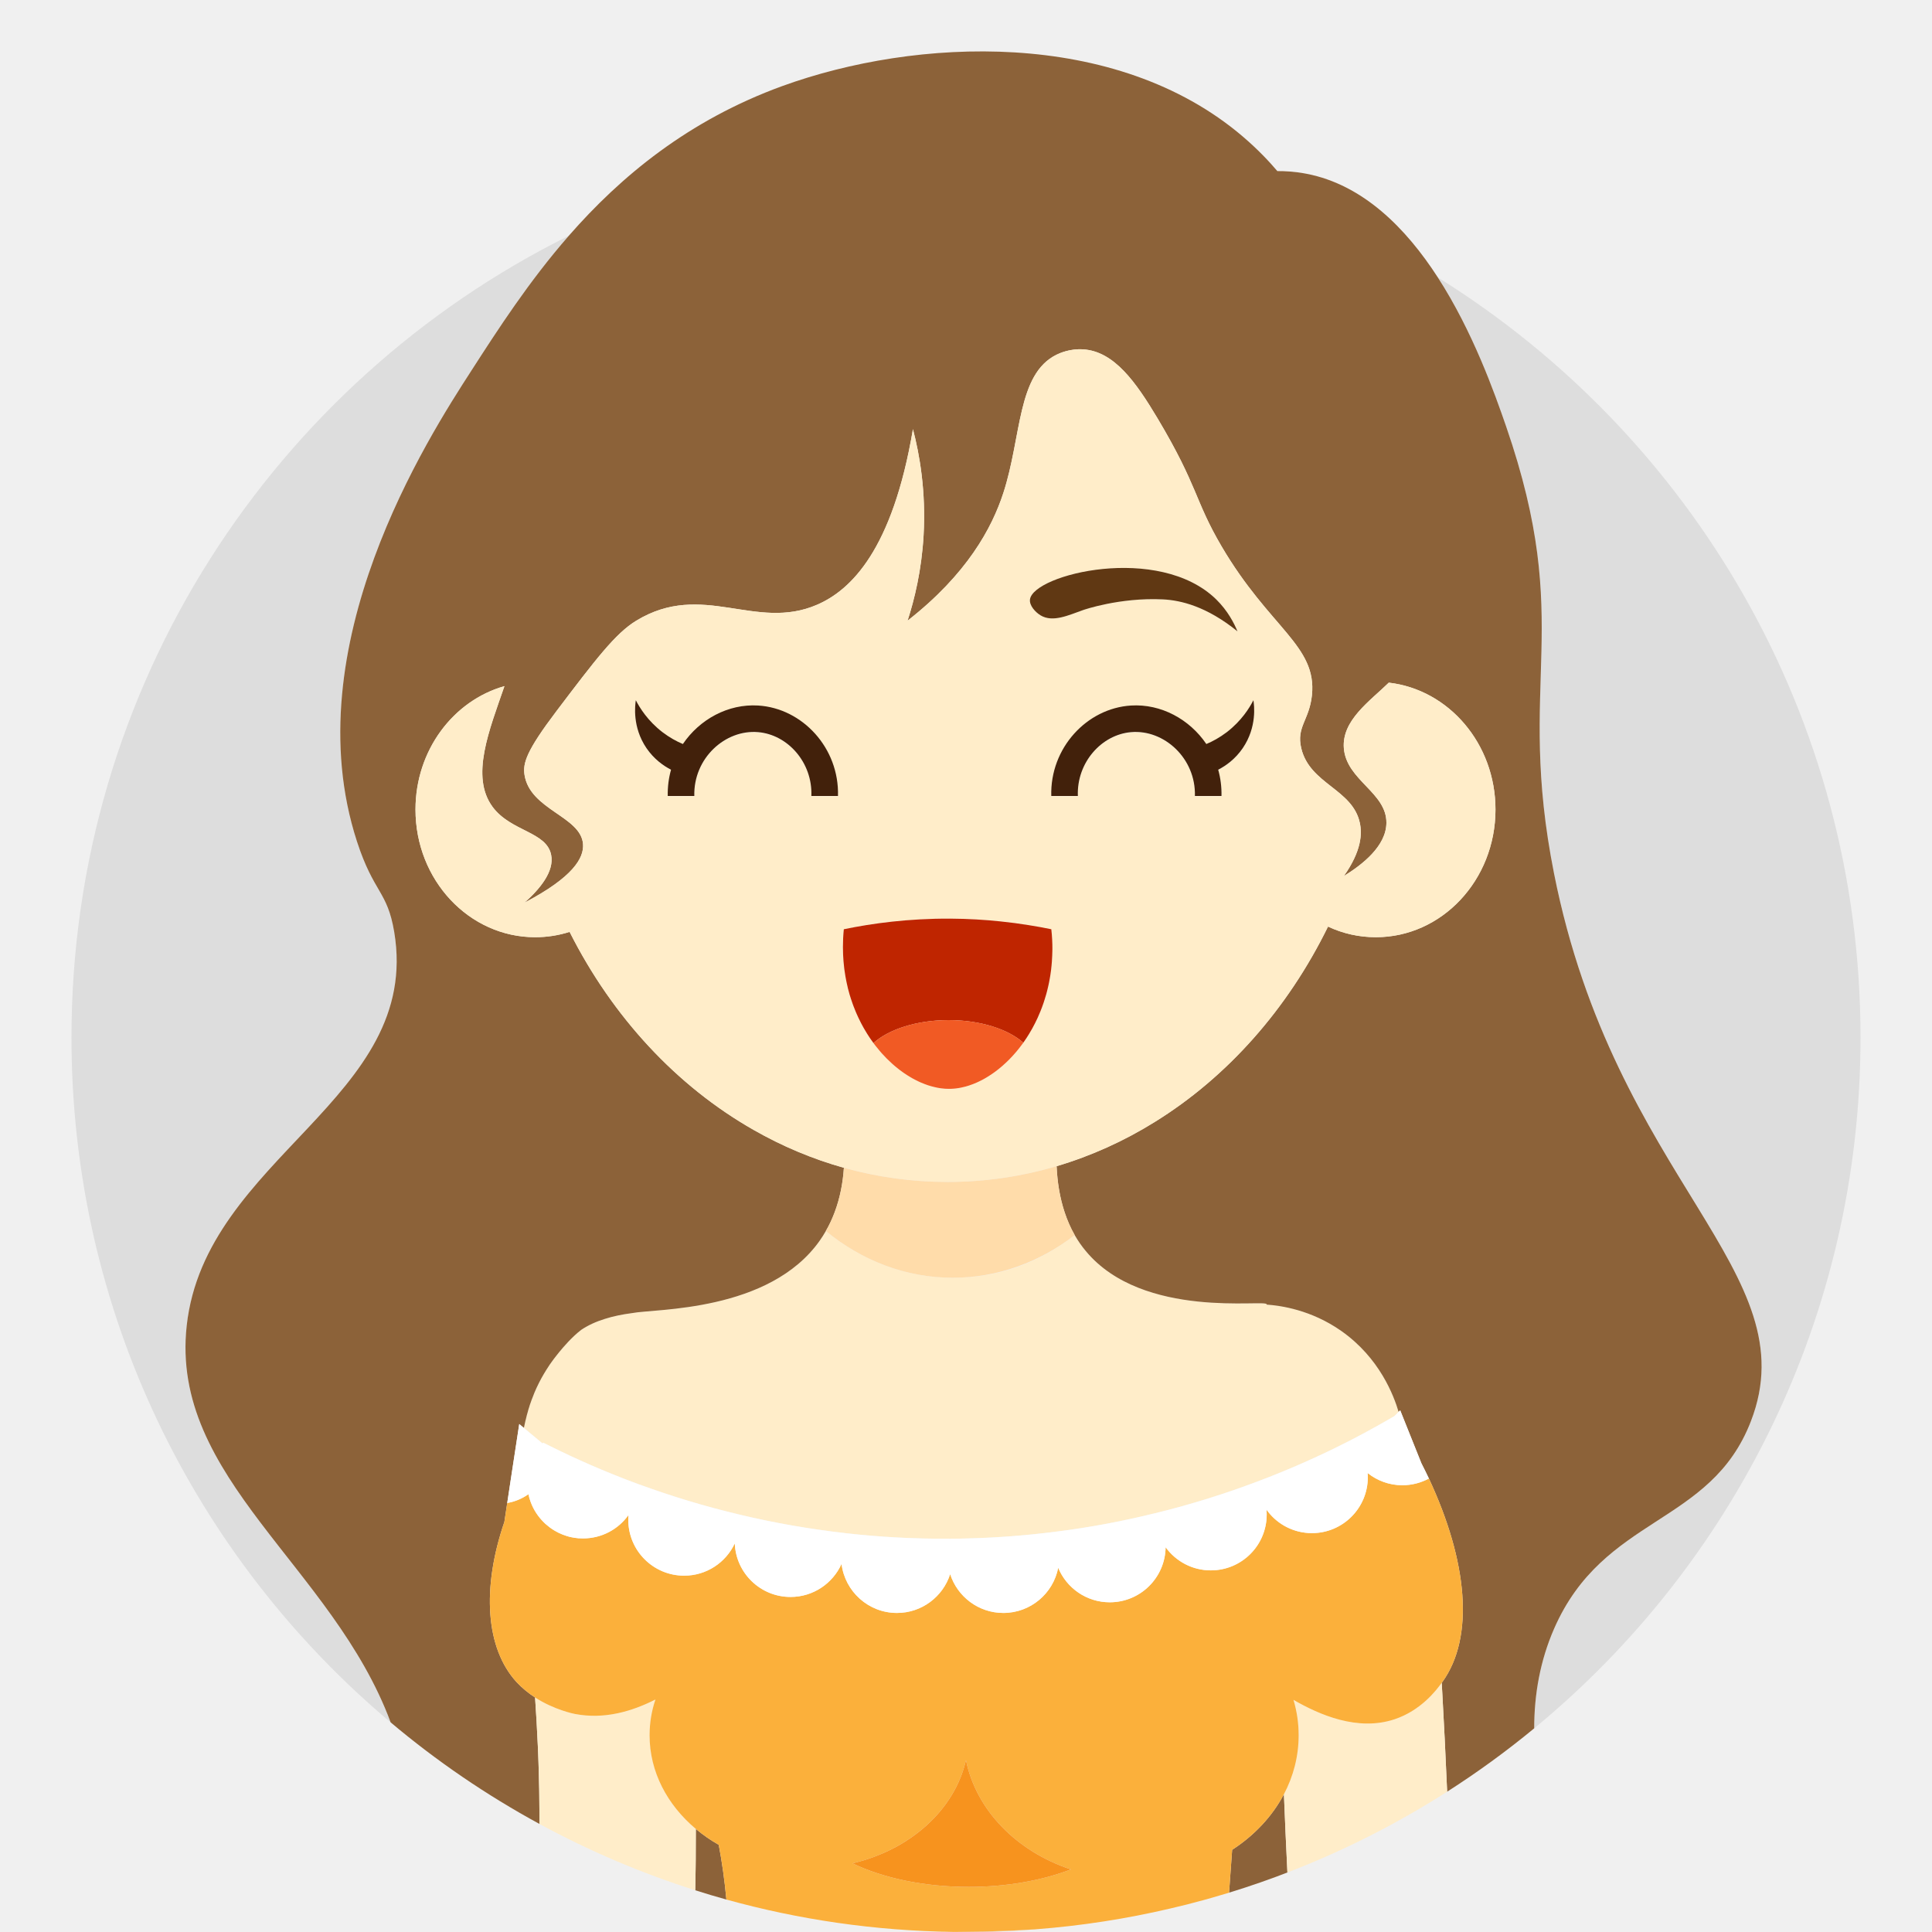
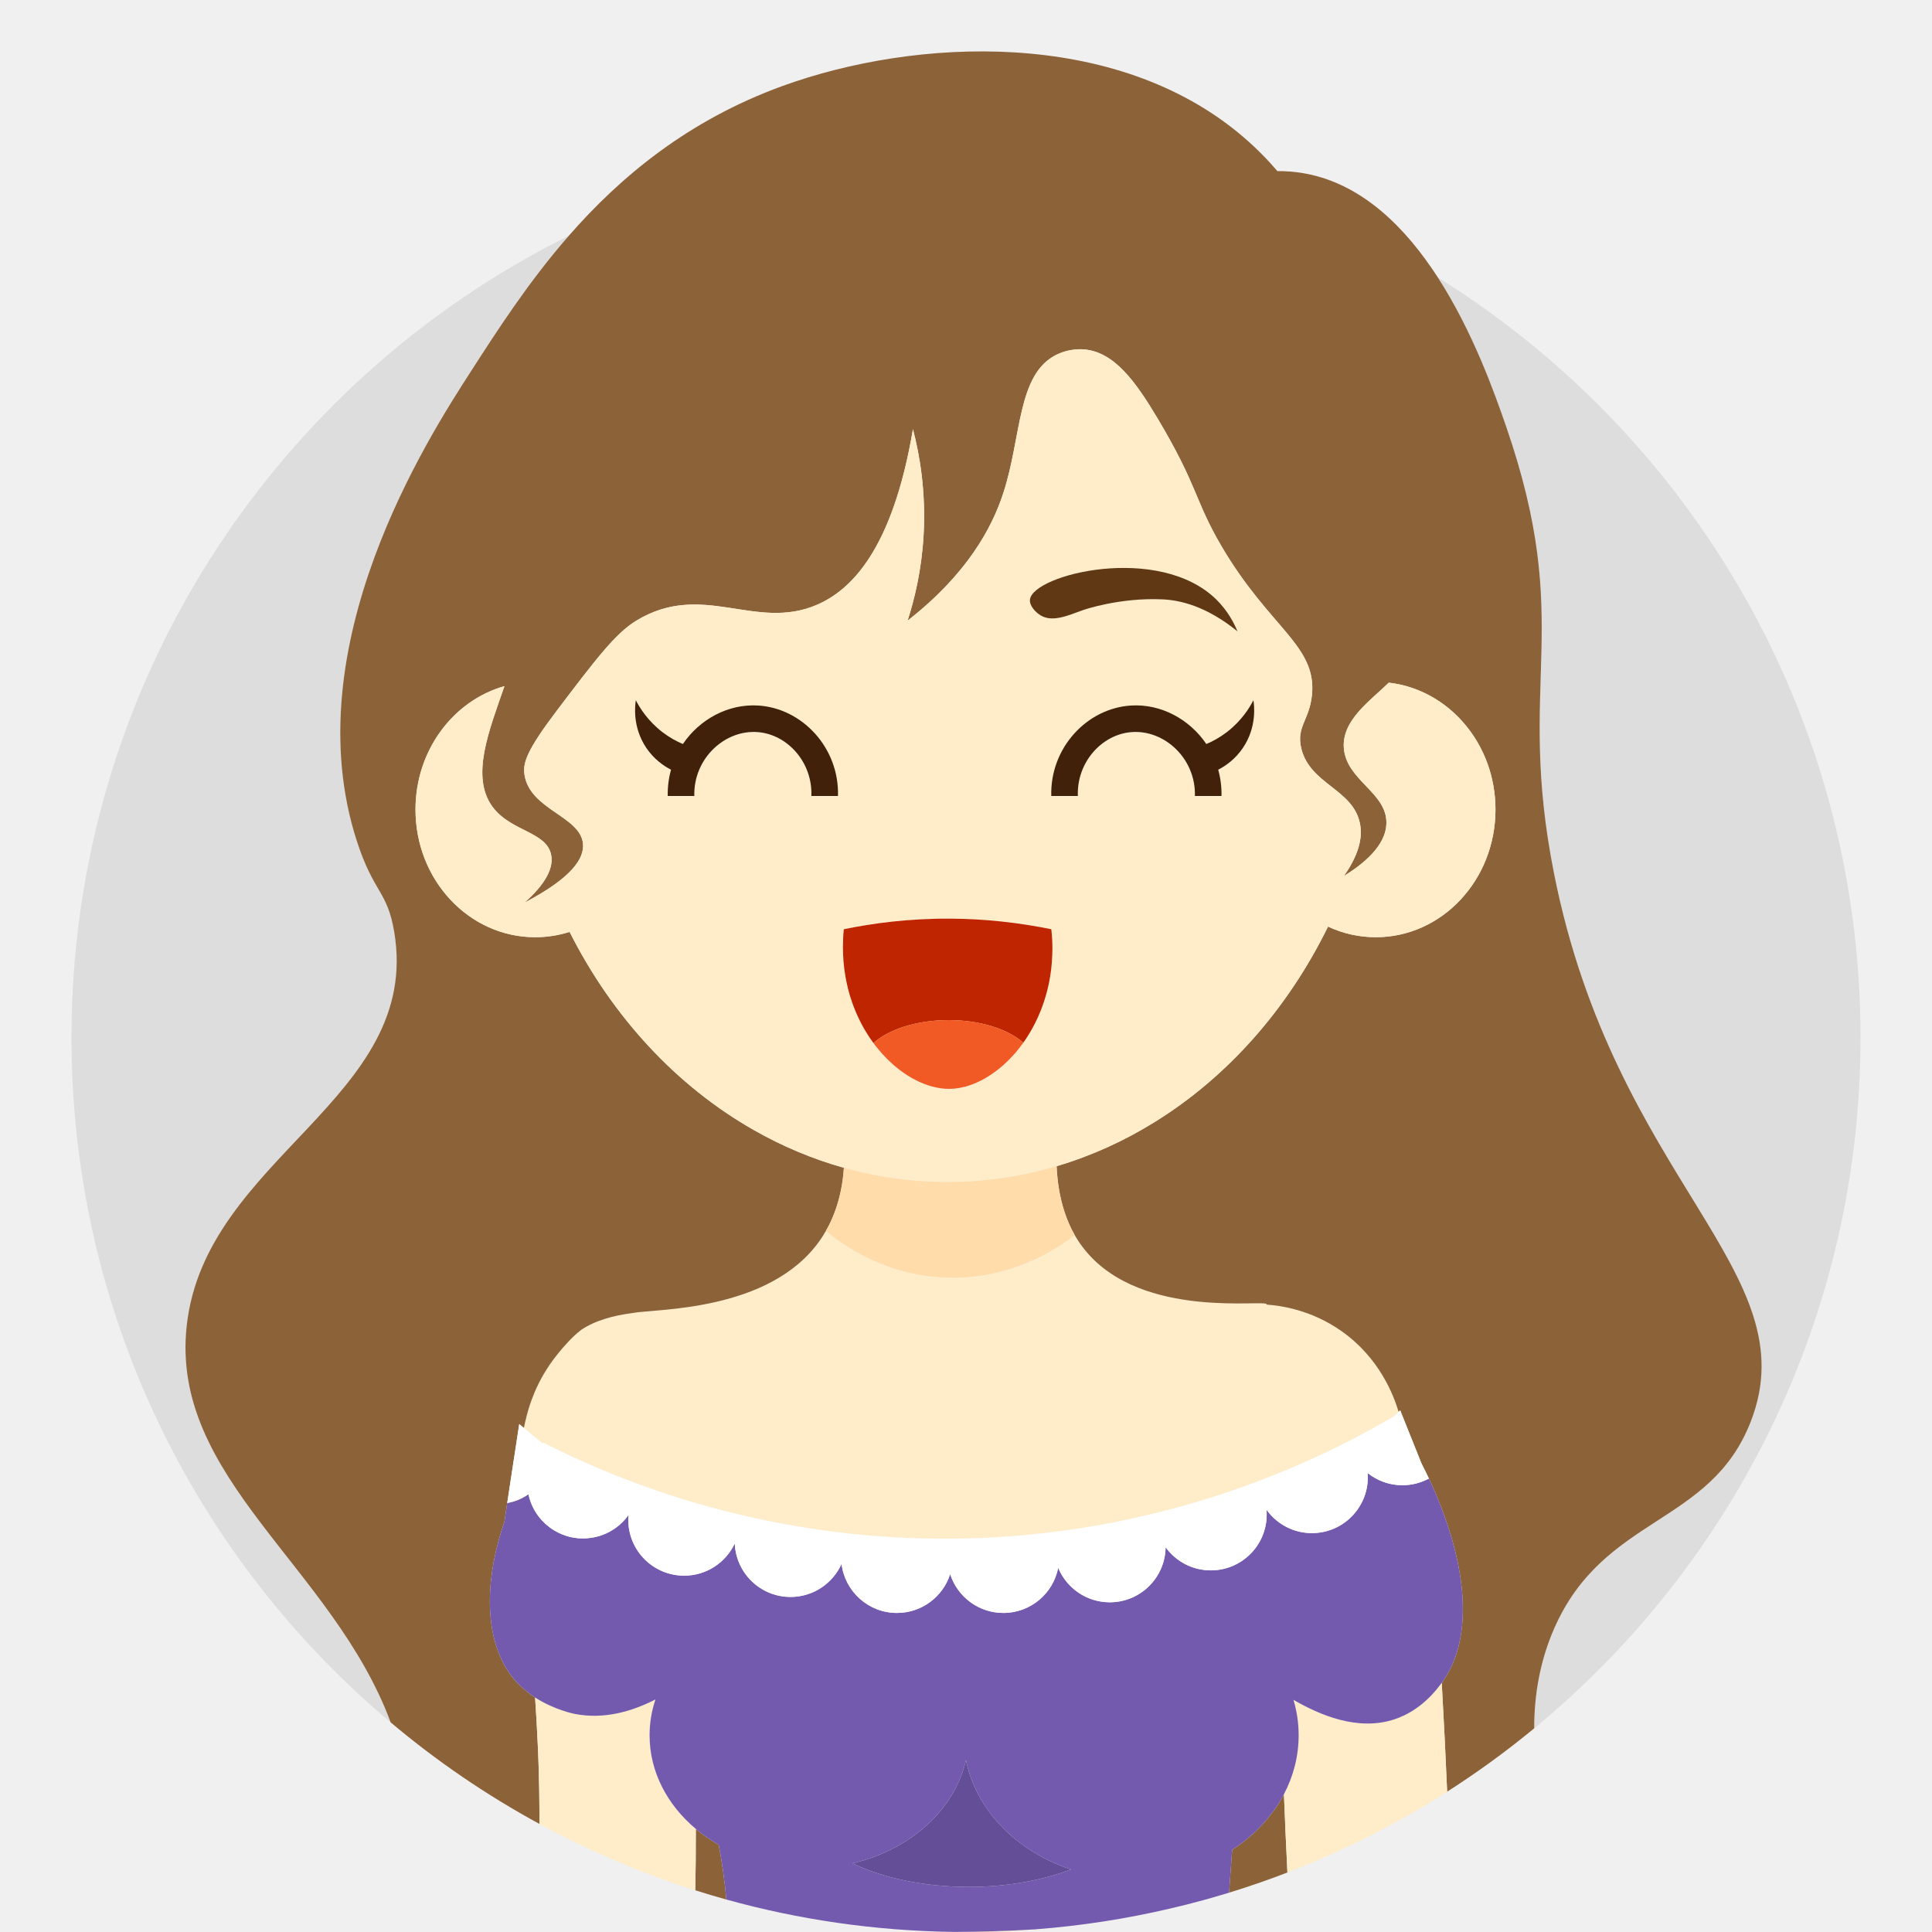
<svg xmlns="http://www.w3.org/2000/svg" id="Layer_1" data-name="Layer 1" viewBox="0 0 500 500">
  <defs>
    <style>
      .cls-1 {
        fill: #ddd;
      }

      .cls-2 {
        fill: #8c6239;
      }

      .cls-3 {
        fill: #fff;
      }

      .cls-4 {
        fill: #f15a24;
      }

      .cls-5 {
        fill: #efb486;
      }

      .cls-6 {
        fill: #a67c52;
      }

      .cls-7 {
        fill: #ffdcaa;
      }

      .cls-8 {
        fill: #603813;
      }

      .cls-9 {
-         fill: #f7931e;
+         fill: #644E98;
      }

      .cls-10 {
        fill: #42210b;
      }

      .cls-11 {
        fill: #bf2500;
      }

      .cls-12 {
        fill: #ffedc9;
      }

      .cls-13 {
        fill: #fbffaa;
      }

      .cls-14 {
-         fill: #fbb03b;
+         fill: #735AAF;
      }
    </style>
  </defs>
  <path class="cls-5" d="m267.81,499.32c-5.88.45-11.82.68-17.81.68-1,0-2-.01-2.99-.02,6.98-.05,13.92-.25,20.8-.66Z" />
  <path class="cls-1" d="m481.5,268.5c0,72.01-32.88,136.34-84.45,178.79,0-8.85,1.55-17.52,5.13-25.74,12.85-29.45,40.48-26.64,50.94-53.7,15.04-38.86-35.13-62.15-50.94-141.81-9.98-50.25,5.41-64.05-12.39-115.67-3.04-8.79-8.66-24.61-17.68-38.57,65.68,40.85,109.39,113.67,109.39,196.7Z" />
  <path class="cls-1" d="m121.99,95.92c-11.11,17.2-46.03,71.32-29.61,121.85,4.37,13.44,7.85,12.73,9.64,23.41,7.22,43.13-48.88,58.25-53.7,101.89-4.38,39.54,37.79,62.3,52.78,102.68-50.5-42.45-82.6-106.11-82.6-177.25,0-90.93,52.42-169.61,128.7-207.48-10.36,11.86-18.34,24.24-25.21,34.9Z" />
  <path class="cls-5" d="m218.29,248.77c.04.5.09,1,.15,1.49-.03-.24-.06-.47-.08-.71-.03-.26-.05-.52-.07-.78Z" />
  <path class="cls-5" d="m242.99,281.57c-.09-.02-.19-.03-.28-.05-.08-.02-.16-.03-.24-.05.09.02.19.04.28.05.08.02.16.03.24.05Z" />
  <path class="cls-5" d="m271.5,254.22c.09-.44.17-.88.24-1.32-.05.31-.1.62-.16.92-.02.14-.05.27-.08.4Z" />
  <path class="cls-5" d="m272.07,250.52c-.01.11-.02.23-.03.34,0,.04,0,.09-.02.14.01-.07.02-.14.02-.21v-.03c.02-.08.03-.16.03-.24Z" />
  <path class="cls-12" d="m360.87,366.49h0c-3.01,1.75-6.61,3.79-10.79,5.95-.41.21-.83.42-1.25.65-6.59,3.35-14.53,7-23.71,10.44h-.01c-7.86,2.96-16.61,5.76-26.19,8.1-.04.03-.05.03-.08.01-7.97,1.97-16.51,3.62-25.58,4.76-.22.03-.45.07-.67.08-6.99.88-14.29,1.46-21.88,1.66-1.57.05-3.14.08-4.7.08-.09.01-.15.01-.22,0-9.37.06-18.3-.46-26.74-1.41-.05-.02-.1-.02-.14-.02-9.7-1.1-18.76-2.73-27.09-4.71-.13-.03-.25-.07-.36-.09-9.55-2.25-18.14-4.95-25.68-7.7-.16-.05-.29-.11-.44-.15-9.26-3.4-16.92-6.88-22.74-9.78-.66-.31-1.28-.63-1.88-.93-.05-.01-.09-.05-.15-.07-.04.07-.1.15-.14.22-1.61-1.33-3.22-2.68-4.85-4.03.09-.46.18-.91.3-1.37.05-.3.13-.61.22-.92.15-.67.32-1.34.52-1.98.08-.34.17-.67.3-1.01h0s0-.03.01-.03c.11-.39.23-.8.38-1.18.16-.47.32-.92.51-1.37.15-.41.31-.83.48-1.24.7-1.66,1.5-3.27,2.42-4.83.21-.35.42-.71.64-1.05.58-.95,1.21-1.87,1.91-2.8.22-.3.45-.61.7-.9.24-.31.48-.61.73-.92,1.15-1.39,3.21-3.84,5.71-5.78,1.81-1.21,3.85-2.14,6.18-2.86,2.1-.67,4.45-1.15,7.05-1.49,5.92-1.16,35.48-.23,48.53-18.78.56-.8,1.09-1.63,1.56-2.46,9.24,7.6,20.59,12.1,32.86,12.1s22.54-4.08,31.54-11.04c.83,1.44,1.78,2.83,2.89,4.15,14.8,17.83,46.78,12.36,46.8,13.77,0,.03-.01.04-.02.07,3.67.26,11.51,1.35,19.31,6.81,9.96,6.99,13.62,16.8,14.85,20.96l-1.09,1.09Z" />
  <path class="cls-13" d="m218.29,248.77c.04.5.09,1,.15,1.49-.03-.24-.06-.47-.08-.71-.03-.26-.05-.52-.07-.78Z" />
  <path class="cls-13" d="m242.99,281.57c-.09-.02-.19-.03-.28-.05-.08-.02-.16-.03-.24-.05.09.02.19.04.28.05.08.02.16.03.24.05Z" />
  <path class="cls-13" d="m271.74,252.9c-.05.31-.1.62-.16.92-.02.14-.05.27-.08.4.09-.44.17-.88.24-1.32Z" />
  <path class="cls-2" d="m187.99,491.6c-2.71-.75-5.39-1.55-8.06-2.4.04-1.8.07-3.58.09-5.35.01-.79.02-1.58.03-2.37.03-2.76.04-5.48.03-8.16,1.81,1.53,3.79,2.91,5.93,4.12.84,4.41,1.51,9.12,1.98,14.16Z" />
  <path class="cls-2" d="m334.26,484.18c-5.3,2.08-10.7,3.96-16.18,5.64l.8-11.09c5.76-3.73,10.4-8.68,13.4-14.39.26,6.49.55,13.24.9,20.23.36-.13.72-.26,1.08-.39Z" />
  <path class="cls-2" d="m453.12,367.85c-10.46,27.06-38.09,24.25-50.94,53.7-3.58,8.22-5.13,16.89-5.13,25.74-7.16,5.91-14.68,11.38-22.53,16.4-.4-9.39-.83-17.95-1.26-25.62-.04-.85-.1-1.7-.15-2.56.07-.07.11-.13.15-.18,8.47-11.71,6.49-31.41-3.46-52.69-.62-1.31-1.27-2.63-1.94-3.94l-5.49-13.71-.41.41c-1.23-4.16-4.89-13.97-14.85-20.96-7.8-5.46-15.64-6.55-19.31-6.81.01-.03.02-.04.02-.07-.02-1.41-32,4.06-46.8-13.77-1.11-1.32-2.06-2.71-2.89-4.15-1.06-1.85-1.9-3.8-2.58-5.83-1.27-3.8-1.92-7.86-2.1-12,8.95-2.65,17.49-6.52,25.44-11.47,18.79-11.64,34.35-29.22,44.8-50.54,3.79,1.78,7.96,2.75,12.37,2.75,17.1,0,30.97-14.79,30.97-33.04,0-17.02-12.07-31.04-27.61-32.84-4.94,4.82-12.23,9.79-11.63,17.01.69,8.28,11.09,11.43,11.01,19.28-.05,6.05-6.3,10.85-11.01,13.76,4.63-6.55,4.73-11.03,4.13-13.76-1.87-8.77-12.91-9.99-15.15-19.28-1.34-5.56,2.08-7.28,2.76-13.77,1.32-12.87-10.91-17.26-23.41-38.55-7.02-11.97-5.98-15.35-16.52-33.05-5.61-9.39-11.22-17.38-19.28-17.9-3.44-.22-6.12,1.01-6.88,1.38-10.25,5.04-9.02,21.24-13.78,35.8-2.94,9.04-9.37,21-24.78,33.04,1.81-5.58,3.62-13.08,4.14-22.03.65-11.45-1.03-20.98-2.75-27.53-5.28,31.25-16.06,41.65-24.8,45.43-15.98,6.94-29.65-6.29-46.8,4.13-5.41,3.29-10.5,10-20.66,23.41-7.8,10.3-8.74,13.49-8.26,16.52,1.44,9.07,14.61,10.7,15.14,17.9.26,3.57-2.57,8.56-15.14,15.14,3.84-3.42,7.78-8.01,6.88-12.39-1.22-6.01-10.39-5.98-15.15-12.39-5.81-7.87-.85-19.85,3.07-31.25-13.25,3.75-23.02,16.63-23.02,31.94,0,18.25,13.86,33.04,30.97,33.04,3.11,0,6.09-.48,8.91-1.38,11.1,22.02,27.71,39.93,47.66,51.27,7.37,4.2,15.17,7.5,23.33,9.78-.26,3.95-1.01,7.87-2.42,11.59-.62,1.64-1.36,3.24-2.25,4.77-.47.83-1,1.66-1.56,2.46-13.05,18.55-42.61,17.62-48.53,18.78-2.6.34-4.95.82-7.05,1.49-2.33.72-4.37,1.65-6.18,2.86-2.5,1.94-4.56,4.39-5.71,5.78-.25.31-.49.61-.73.92-.25.29-.48.6-.7.9-.7.93-1.33,1.85-1.91,2.8-.22.34-.43.7-.64,1.05-.92,1.56-1.72,3.17-2.42,4.83-.17.41-.33.83-.48,1.24-.19.45-.35.9-.51,1.37-.15.38-.27.79-.38,1.18-.01,0-.01.01-.01.02h0c-.13.35-.22.68-.3,1.02-.2.64-.37,1.31-.52,1.98-.09.31-.17.62-.22.92-.12.46-.21.91-.3,1.37-.4-.34-.81-.67-1.2-1.01-.71,4.65-1.42,9.3-2.13,13.95-.32,2.15-.65,4.32-.98,6.48-.25,1.64-.49,3.27-.74,4.9-5.89,17.19-4.85,32.72,3.16,41.46,1.47,1.58,3.13,2.91,4.79,3.98.27,4.03.52,8.21.71,12.53.03.68.06,1.38.09,2.1.03.72.05,1.46.08,2.2.03.73.05,1.48.07,2.23.02.82.04,1.66.06,2.52.02.68.03,1.38.05,2.08,0,.51.01,1.03.02,1.55.03,2.4.05,4.9.04,7.51-13.73-7.47-26.63-16.28-38.5-26.28-14.99-40.38-57.16-63.14-52.78-102.68,4.82-43.64,60.92-58.76,53.7-101.89-1.79-10.68-5.27-9.97-9.64-23.41-16.42-50.53,18.5-104.65,29.61-121.85,6.87-10.66,14.85-23.04,25.21-34.9,13.45-15.38,30.93-29.9,55.32-38.77,34.4-12.48,86.15-15.04,119.11,13.08,3.98,3.39,6.96,6.61,8.95,8.95,1.82-.01,4.47.09,7.58.7,14.58,2.83,25.7,14.04,33.95,26.82,9.02,13.96,14.64,29.78,17.68,38.57,17.8,51.62,2.41,65.42,12.39,115.67,15.81,79.66,65.98,102.95,50.94,141.81Z" />
  <path class="cls-6" d="m218.29,248.77c.04.5.09,1,.15,1.49-.03-.24-.06-.47-.08-.71-.03-.26-.05-.52-.07-.78Z" />
  <path class="cls-6" d="m242.99,281.57c-.09-.02-.19-.03-.28-.05-.08-.02-.16-.03-.24-.05.09.02.19.04.28.05.08.02.16.03.24.05Z" />
  <path class="cls-6" d="m271.74,252.9c-.05.31-.1.62-.16.92-.02.14-.05.27-.08.4.09-.44.17-.88.24-1.32Z" />
  <path class="cls-12" d="m272.04,250.76v.1c.01-.11.02-.23.03-.34,0,.08-.01.16-.03.24Zm-29.29,30.76c-.09,0-.19-.03-.28-.05.08.02.16.03.24.05.09.02.19.03.28.05-.08-.02-.16-.03-.24-.05Z" />
  <path class="cls-12" d="m359.42,176.67c-4.94,4.82-12.23,9.79-11.63,17.01.69,8.28,11.09,11.43,11.01,19.28-.05,6.05-6.3,10.85-11.01,13.76,4.63-6.55,4.73-11.03,4.13-13.76-1.87-8.77-12.91-9.99-15.15-19.28-1.34-5.56,2.08-7.28,2.76-13.77,1.32-12.87-10.91-17.26-23.41-38.55-7.02-11.97-5.98-15.35-16.52-33.05-5.61-9.39-11.22-17.38-19.28-17.9-3.44-.22-6.12,1.01-6.88,1.38-10.25,5.04-9.02,21.24-13.78,35.8-2.94,9.04-9.37,21-24.78,33.04,1.81-5.58,3.62-13.08,4.14-22.03.65-11.45-1.03-20.98-2.75-27.53-5.28,31.25-16.06,41.65-24.8,45.43-15.98,6.94-29.65-6.29-46.8,4.13-5.41,3.29-10.5,10-20.66,23.41-7.8,10.3-8.74,13.49-8.26,16.52,1.44,9.07,14.61,10.7,15.14,17.9.26,3.57-2.57,8.56-15.14,15.14,3.84-3.42,7.78-8.01,6.88-12.39-1.22-6.01-10.39-5.98-15.15-12.39-5.81-7.87-.85-19.85,3.07-31.25-13.25,3.75-23.02,16.63-23.02,31.94,0,18.25,13.86,33.04,30.97,33.04,3.11,0,6.09-.48,8.91-1.38,11.1,22.02,27.71,39.93,47.66,51.27,7.37,4.2,15.17,7.5,23.33,9.78,8.6,2.41,17.57,3.67,26.82,3.67,9.74,0,19.21-1.42,28.23-4.08,8.95-2.65,17.49-6.52,25.44-11.47,18.79-11.64,34.35-29.22,44.8-50.54,3.79,1.78,7.96,2.75,12.37,2.75,17.1,0,30.97-14.79,30.97-33.04,0-17.02-12.07-31.04-27.61-32.84Zm-44.67-21.55c3.02,2.96,4.65,6.2,5.51,8.27-8.01-6.48-14.68-8.04-19.29-8.27-11.24-.55-20.65,2.76-20.65,2.76-3.76,1.32-7.83,3.28-11.01,1.38-1.33-.8-2.97-2.55-2.75-4.14.88-6.49,33.34-14.5,48.19,0Zm-97.88,50.95h-6.89c.34-8.67-6.12-15.87-13.76-16.52-8.53-.75-16.8,6.76-16.53,16.52h-6.88c-.05-2.37.25-4.65.85-6.8-1.98-1.02-4.41-2.74-6.36-5.59-3.71-5.46-2.94-11.14-2.75-12.39,1.01,1.96,3.07,5.32,6.89,8.26,1.85,1.41,3.7,2.41,5.29,3.07,4.34-6.4,11.71-10.44,19.49-9.96,11.44.7,21.01,10.99,20.65,23.41Zm55.48,39.98c0,.44-.02.88-.04,1.31-.02.53-.05,1.06-.09,1.58-.02.35-.05.7-.09,1.04-.01.09-.01.18-.03.27,0,.09,0,.18-.03.27-.01.11-.02.23-.03.34,0,.04,0,.09-.02.14-.01.11-.03.21-.04.31-.04.36-.09.71-.15,1.06-.03.18-.06.36-.09.53-.05.31-.1.62-.16.92-.02.14-.05.27-.08.4-.04.24-.09.48-.15.71-.02.12-.05.24-.08.36-.08.39-.17.76-.27,1.13-.04.19-.09.37-.15.56,0,.07-.03.14-.05.2-.04.13-.07.26-.11.38,0,.02-.01.04-.02.06-.11.4-.23.79-.36,1.18-.15.51-.32,1-.5,1.48-.06.18-.12.36-.19.53-.01.03-.02.05-.03.07-.1.27-.2.54-.31.8-.21.54-.44,1.06-.67,1.57-.02.05-.04.09-.06.14-.45.98-.93,1.92-1.43,2.83-.01.01-.01.02-.02.03-.26.47-.52.92-.8,1.37-.21.35-.43.69-.65,1.03-.22.33-.44.66-.66.97-.05.08-.11.16-.16.23-.1.14-.2.28-.3.41-.07.09-.13.18-.2.27-.15.2-.3.4-.46.6-.25.32-.5.64-.76.95-.07.08-.13.15-.2.23-.15.18-.31.36-.47.54-.11.13-.22.25-.33.37-.1.11-.19.21-.29.31-.07.08-.15.16-.22.23-.17.18-.34.36-.51.53-.53.53-1.06,1.02-1.59,1.49-.18.16-.36.32-.54.46-.11.09-.21.18-.31.26-.16.13-.32.25-.47.37-.02.02-.04.03-.05.04-.13.1-.26.2-.38.29-.12.09-.24.18-.35.26-.04.04-.08.06-.12.09-.18.13-.36.25-.53.37-.31.22-.63.43-.94.62-.2.13-.41.25-.61.37s-.4.23-.59.34c-.09.05-.18.1-.26.14-.13.07-.26.14-.39.21h-.01s-.03.01-.04.02c-.21.11-.42.21-.63.31-.16.08-.33.15-.5.23-.2.09-.39.17-.59.25-.03.01-.06.02-.08.03-.06.03-.11.05-.16.07-.09.03-.17.06-.25.09-.08.04-.16.06-.24.09-.21.08-.42.15-.62.22-.13.04-.25.08-.38.12-.2.06-.39.12-.58.17-.38.1-.77.2-1.15.27-.17.04-.35.07-.52.1-.21.03-.41.07-.62.09l-.21.03s-.09.01-.14.01c-.06,0-.12.02-.18.02-.07.01-.14.02-.21.02-.16.02-.32.03-.48.03-.16.01-.31.02-.47.02h-.36c-.24,0-.49-.01-.75-.02-.11,0-.22,0-.33-.02-.03,0-.06-.01-.09-.01-.16-.01-.32-.03-.49-.05-.15-.01-.3-.03-.45-.05-.1-.02-.21-.03-.32-.05-.04-.01-.08-.02-.12-.02-.09-.02-.19-.03-.28-.05-.08-.02-.16-.03-.24-.05-.13-.02-.28-.05-.42-.09-.11-.02-.22-.05-.34-.08-.17-.03-.34-.08-.51-.13-.09-.02-.18-.04-.26-.07-.22-.06-.44-.13-.67-.2-.09-.03-.17-.06-.26-.09-.09-.03-.18-.06-.26-.09-.03-.01-.06-.02-.09-.04-.05-.02-.1-.03-.15-.05-.08-.03-.16-.06-.24-.09-.1-.03-.2-.07-.3-.12-.43-.16-.87-.35-1.3-.56-.24-.11-.48-.23-.72-.36-.52-.26-1.03-.54-1.55-.86-.2-.12-.4-.24-.6-.37-.63-.4-1.25-.83-1.87-1.3-.1-.08-.21-.16-.31-.24-.31-.23-.61-.48-.91-.73-.2-.17-.4-.34-.6-.52-.1-.09-.2-.18-.3-.27-.89-.8-1.76-1.67-2.6-2.61-.19-.21-.37-.42-.55-.64-.37-.43-.73-.87-1.08-1.32-.17-.23-.35-.46-.52-.69-.23-.31-.45-.62-.67-.94-.09-.13-.18-.25-.26-.38-.04-.06-.08-.12-.12-.18-.2-.3-.4-.6-.59-.91-.22-.35-.44-.71-.65-1.08-.12-.19-.23-.39-.34-.59-.17-.31-.34-.62-.51-.94-.03-.06-.06-.12-.1-.19-.23-.44-.45-.9-.67-1.36-.15-.32-.3-.64-.44-.97-.07-.16-.14-.32-.21-.48-.21-.49-.41-1-.6-1.5-.09-.22-.17-.43-.24-.65-.16-.43-.3-.86-.44-1.29-.12-.36-.23-.72-.34-1.08-.01-.04-.02-.08-.03-.11-.16-.54-.3-1.08-.44-1.63,0-.01,0-.02,0-.03-.1-.41-.19-.83-.28-1.24-.01-.02-.01-.03-.01-.05-.04-.17-.08-.35-.11-.53-.03-.14-.06-.29-.08-.43-.05-.25-.1-.49-.14-.74-.09-.54-.18-1.09-.25-1.64-.02-.15-.04-.3-.06-.45,0-.1-.02-.2-.03-.3-.03-.24-.06-.47-.08-.71-.03-.26-.05-.52-.07-.78,0-.08-.02-.17-.02-.26-.01-.06-.01-.13-.01-.19-.02-.26-.04-.52-.05-.78-.02-.19-.02-.39-.03-.58-.03-.61-.04-1.23-.04-1.85,0-1.51.07-3.05.23-4.62,7.37-1.53,16.71-2.8,27.53-2.75,4.63.03,8.98.29,13.02.72,2.55.26,4.98.59,7.27.96,2.07.32,4.04.69,5.88,1.07.2,1.8.29,3.57.28,5.29v.27Zm49.28-52.37c-1.94,2.85-4.38,4.57-6.36,5.59.6,2.15.9,4.43.85,6.8h-6.88c.27-9.76-8-17.27-16.53-16.52-7.63.65-14.09,7.85-13.76,16.52h-6.88c-.36-12.42,9.21-22.71,20.64-23.41,7.78-.48,15.15,3.56,19.49,9.96,1.6-.66,3.44-1.66,5.3-3.07,3.81-2.94,5.88-6.3,6.88-8.26.2,1.25.97,6.93-2.75,12.39Z" />
  <path class="cls-12" d="m218.29,248.77c.04.5.09,1,.15,1.49-.03-.24-.06-.47-.08-.71-.03-.26-.05-.52-.07-.78Z" />
  <path class="cls-12" d="m242.99,281.57c-.09-.02-.19-.03-.28-.05-.08-.02-.16-.03-.24-.05.09.02.19.04.28.05.08.02.16.03.24.05Z" />
  <path class="cls-12" d="m271.74,252.9c-.05.31-.1.62-.16.92-.02.14-.05.27-.08.4.09-.44.17-.88.24-1.32Z" />
  <path class="cls-12" d="m180.08,473.32c.01,2.68,0,5.4-.03,8.16-.01.79-.02,1.58-.03,2.37-.02,1.77-.05,3.55-.09,5.35-14.07-4.46-27.57-10.23-40.33-17.17.01-2.61,0-5.11-.04-7.51-.01-.52-.02-1.04-.02-1.55-.02-.7-.03-1.4-.05-2.08-.02-.86-.04-1.7-.06-2.52-.02-.75-.04-1.5-.07-2.23-.03-.74-.05-1.48-.08-2.2-.03-.72-.06-1.42-.09-2.1-.19-4.32-.44-8.5-.71-12.53,4.98,3.2,10.01,4.21,10.36,4.27,7.65,1.45,14.76-.7,20.79-3.75-1,2.95-1.52,6.06-1.52,9.26,0,9.45,4.57,18.02,11.97,24.23Z" />
  <path class="cls-7" d="m278.13,319.64c-9,6.96-19.85,11.04-31.54,11.04-12.27,0-23.62-4.5-32.86-12.1.89-1.53,1.63-3.13,2.25-4.77,1.41-3.72,2.16-7.64,2.42-11.59,8.6,2.41,17.57,3.67,26.82,3.67,9.74,0,19.21-1.42,28.23-4.08.18,4.14.83,8.2,2.1,12,.68,2.03,1.52,3.98,2.58,5.83Z" />
  <path class="cls-12" d="m374.52,463.69c-12.63,8.08-26.11,14.96-40.26,20.49-.36.13-.72.26-1.08.39-.35-6.99-.64-13.74-.9-20.23,2.45-4.65,3.81-9.81,3.81-15.25,0-3.17-.46-6.24-1.34-9.17,6.77,3.91,16.62,8.18,26.12,5.04,6.87-2.27,10.85-7.52,12.24-9.45.05.86.11,1.71.15,2.56.43,7.67.86,16.23,1.26,25.62Z" />
  <path class="cls-14" d="m246.64,499.97c-1.34.02-2.69.03-4.04.03,1.47,0,2.94-.01,4.41-.02-.13,0-.25,0-.37-.01Z" />
  <path class="cls-14" d="m369.8,382.64c-1.03.55-2.13.99-3.27,1.28-1.14.29-2.35.46-3.59.46-3.41,0-6.53-1.19-9-3.16.04.36.05.72.05,1.09,0,7.98-6.48,14.46-14.46,14.46-4.63,0-8.76-2.18-11.39-5.57-.13-.17-.25-.33-.37-.49.02.19.03.4.04.61.01.2.01.42.01.63,0,7.99-6.46,14.46-14.46,14.46-4.81,0-9.08-2.36-11.7-5.99-.11,7.88-6.53,14.25-14.45,14.25-6.02,0-11.18-3.68-13.35-8.93-1.29,6.65-7.15,11.69-14.2,11.69-6.43,0-11.88-4.22-13.76-10.04-1.87,5.82-7.33,10.04-13.77,10.04-7.38,0-13.46-5.55-14.34-12.69-2.27,5.04-7.32,8.55-13.2,8.55-7.77,0-14.12-6.14-14.43-13.85-2.31,4.93-7.31,8.34-13.1,8.34-7.99,0-14.46-6.47-14.46-14.45,0-.41.01-.85.05-1.24-2.61,3.67-6.91,6.05-11.76,6.05-.36,0-.72-.01-1.06-.04h-.13c-.34-.03-.68-.07-1.01-.12-.03,0-.04-.01-.06-.01-.31-.05-.61-.1-.91-.17-.13-.04-.27-.07-.39-.09-.52-.14-1.03-.31-1.53-.5-.18-.06-.36-.12-.52-.21-.47-.19-.91-.39-1.33-.64-.19-.1-.36-.21-.55-.31-.2-.12-.39-.25-.59-.38-.19-.13-.37-.26-.56-.4-.35-.26-.69-.54-1.03-.84-.02-.02-.03-.03-.06-.05-.16-.16-.32-.31-.48-.47-1.45-1.44-2.58-3.17-3.31-5.11-.26-.67-.47-1.38-.61-2.1-1.61,1.13-3.47,1.93-5.49,2.27-.25,1.64-.49,3.27-.74,4.9-5.89,17.19-4.85,32.72,3.16,41.46,1.47,1.58,3.13,2.91,4.79,3.98,4.98,3.2,10.01,4.21,10.36,4.27,7.65,1.45,14.76-.7,20.79-3.75-1,2.95-1.52,6.06-1.52,9.26,0,9.45,4.57,18.02,11.97,24.23,1.81,1.53,3.79,2.91,5.93,4.12.84,4.41,1.51,9.12,1.98,14.16,18.7,5.19,38.36,8.09,58.65,8.37.12.01.24.01.37.01,6.98-.05,13.92-.25,20.8-.66.04,0,.08,0,.11-.01,11.94-.91,23.63-2.73,34.99-5.4,2.88-.66,5.73-1.39,8.57-2.17,1.53-.42,3.07-.86,4.59-1.32.55-.15,1.09-.31,1.63-.48.13-.04.25-.08.38-.12l.8-11.09c5.76-3.73,10.4-8.68,13.4-14.39,2.45-4.65,3.81-9.81,3.81-15.25,0-3.17-.46-6.24-1.34-9.17,6.77,3.91,16.62,8.18,26.12,5.04,6.87-2.27,10.85-7.52,12.24-9.45.07-.07.11-.13.15-.18,8.47-11.71,6.49-31.41-3.46-52.69Zm-119.09,105.69c-11.6,0-22.16-2.3-30.1-6.1,14.95-3.49,26.46-13.84,29.38-26.71,2.64,12.98,13.15,23.65,27.16,28.28-7.4,2.85-16.53,4.53-26.44,4.53Z" />
  <path class="cls-9" d="m277.15,483.8c-7.4,2.85-16.53,4.53-26.44,4.53-11.6,0-22.16-2.3-30.1-6.1,14.95-3.49,26.46-13.84,29.38-26.71,2.64,12.98,13.15,23.65,27.16,28.28Z" />
  <path class="cls-3" d="m369.8,382.64c-1.03.55-2.13.99-3.27,1.28-1.14.29-2.35.46-3.59.46-3.41,0-6.53-1.19-9-3.16.04.36.05.72.05,1.09,0,7.98-6.48,14.46-14.46,14.46-4.63,0-8.76-2.18-11.39-5.57-.13-.17-.25-.33-.37-.49.02.19.03.4.04.61.01.2.01.42.01.63,0,7.99-6.46,14.46-14.46,14.46-4.81,0-9.08-2.36-11.7-5.99-.11,7.88-6.53,14.25-14.45,14.25-6.02,0-11.18-3.68-13.35-8.93-1.29,6.65-7.15,11.69-14.2,11.69-6.43,0-11.88-4.22-13.76-10.04-1.87,5.82-7.33,10.04-13.77,10.04-7.38,0-13.46-5.55-14.34-12.69-2.27,5.04-7.32,8.55-13.2,8.55-7.77,0-14.12-6.14-14.43-13.85-2.31,4.93-7.31,8.34-13.1,8.34-7.99,0-14.46-6.47-14.46-14.45,0-.41.01-.85.05-1.24-2.61,3.67-6.91,6.05-11.76,6.05-.36,0-.72-.01-1.06-.04h-.13c-.34-.03-.68-.07-1.01-.12-.03,0-.04-.01-.06-.01-.31-.05-.61-.1-.91-.17-.13-.04-.27-.07-.39-.09-.52-.14-1.03-.31-1.53-.5-.18-.06-.36-.12-.52-.21-.47-.19-.91-.39-1.33-.64-.19-.1-.36-.21-.55-.31-.2-.12-.39-.25-.59-.38-.19-.13-.37-.26-.56-.4-.35-.26-.69-.54-1.03-.84-.02-.02-.03-.03-.06-.05-.16-.16-.32-.31-.48-.47-1.45-1.44-2.58-3.17-3.31-5.11-.26-.67-.47-1.38-.61-2.1-1.61,1.13-3.47,1.93-5.49,2.27.33-2.16.66-4.33.98-6.48.71-4.65,1.42-9.3,2.13-13.95.39.34.8.67,1.2,1.01,1.63,1.35,3.24,2.7,4.85,4.03.04-.07.1-.15.14-.22.06.02.1.06.15.07.6.3,1.22.62,1.88.93,5.82,2.9,13.48,6.38,22.74,9.78.15.04.28.1.44.15,7.54,2.75,16.13,5.45,25.68,7.7.11.02.23.06.36.09,8.33,1.98,17.39,3.61,27.09,4.71.04,0,.09,0,.14.02,8.44.95,17.37,1.47,26.74,1.41.07.01.13.01.22,0,1.56,0,3.13-.03,4.7-.08,7.59-.2,14.89-.78,21.88-1.66.22-.01.45-.05.67-.08,9.07-1.14,17.61-2.79,25.58-4.76.03.02.04.02.08-.01,9.58-2.34,18.33-5.14,26.19-8.1h.01c9.18-3.44,17.12-7.09,23.71-10.44.42-.23.84-.44,1.25-.65,4.18-2.16,7.78-4.2,10.79-5.96h0s1.5-1.49,1.5-1.49l5.49,13.71c.67,1.31,1.32,2.63,1.94,3.94Z" />
  <path class="cls-11" d="m272.35,245.78v.27c0,.44-.02.88-.04,1.31-.02.53-.05,1.06-.09,1.58-.02.35-.05.7-.09,1.04-.01.09-.01.18-.03.27,0,.09,0,.18-.03.27,0,.08-.01.16-.03.24v.03c0,.07,0,.14-.02.21-.01.11-.03.21-.04.31-.04.36-.09.71-.15,1.06-.03.18-.06.36-.09.53-.07.44-.15.88-.24,1.32-.04.24-.09.48-.15.71-.02.12-.05.24-.08.36-.08.39-.17.76-.27,1.13-.04.19-.09.37-.15.56,0,.07-.03.14-.05.2-.04.13-.07.26-.11.38,0,.02-.01.04-.02.06-.11.4-.23.79-.36,1.18-.15.51-.32,1-.5,1.48-.06.18-.12.36-.19.53-.01.03-.02.05-.03.07-.1.27-.2.54-.31.8-.21.54-.44,1.06-.67,1.57-.02.05-.04.09-.06.14-.45.98-.93,1.92-1.43,2.83-.01.01-.01.02-.02.03-.26.47-.52.92-.8,1.37-.21.35-.43.69-.65,1.03-.22.33-.44.66-.66.97-.05.08-.11.16-.16.23-3.93-3.5-11.11-5.85-19.33-5.85s-15.54,2.39-19.44,5.95c-.23-.31-.45-.62-.67-.94-.09-.13-.18-.25-.26-.38-.04-.06-.08-.12-.12-.18-.2-.3-.4-.6-.59-.91-.22-.35-.44-.71-.65-1.08-.12-.19-.23-.39-.34-.59-.17-.31-.34-.62-.51-.94-.03-.06-.06-.12-.1-.19-.23-.44-.45-.9-.67-1.36-.15-.32-.3-.64-.44-.97-.07-.16-.14-.32-.21-.48-.21-.49-.41-1-.6-1.5-.09-.22-.17-.43-.24-.65-.16-.43-.3-.86-.44-1.29-.12-.36-.23-.72-.34-1.08-.01-.04-.02-.08-.03-.11-.16-.54-.3-1.08-.44-1.63,0-.01,0-.02,0-.03-.1-.41-.19-.83-.28-1.24-.01-.02-.01-.03-.01-.05-.04-.17-.08-.35-.11-.53-.03-.14-.06-.29-.08-.43-.05-.25-.1-.49-.14-.74-.09-.54-.18-1.09-.25-1.64-.02-.15-.04-.3-.06-.45,0-.1-.02-.2-.03-.3-.06-.49-.11-.99-.15-1.49,0-.08-.02-.17-.02-.26-.01-.06-.01-.13-.01-.19-.02-.26-.04-.52-.05-.78-.02-.19-.02-.39-.03-.58-.03-.61-.04-1.23-.04-1.85,0-1.51.07-3.05.23-4.62,7.37-1.53,16.71-2.8,27.53-2.75,4.63.03,8.98.29,13.02.72,2.55.26,4.98.59,7.27.96,2.07.32,4.04.69,5.88,1.07.2,1.8.29,3.57.28,5.29Z" />
  <path class="cls-11" d="m242.75,281.52h-.04c-.08-.02-.16-.03-.24-.05.09.02.19.04.28.05Z" />
  <path class="cls-11" d="m272.04,250.76c.02-.08.03-.16.03-.24-.01.11-.02.23-.03.34,0,.04,0,.09-.02.14.01-.07.02-.14.02-.21v-.03Z" />
  <path class="cls-8" d="m320.26,163.39c-8.01-6.48-14.68-8.04-19.29-8.27-11.24-.55-20.65,2.76-20.65,2.76-3.76,1.32-7.83,3.28-11.01,1.38-1.33-.8-2.97-2.55-2.75-4.14.88-6.49,33.34-14.5,48.19,0,3.02,2.96,4.65,6.2,5.51,8.27Z" />
  <path class="cls-10" d="m321.63,193.61c-1.94,2.85-4.38,4.57-6.36,5.59.6,2.15.9,4.43.85,6.8h-6.88c.27-9.76-8-17.27-16.53-16.52-7.63.65-14.09,7.85-13.76,16.52h-6.88c-.36-12.42,9.21-22.71,20.64-23.41,7.78-.48,15.15,3.56,19.49,9.96,1.6-.66,3.44-1.66,5.3-3.07,3.81-2.94,5.88-6.3,6.88-8.26.2,1.25.97,6.93-2.75,12.39Z" />
  <path class="cls-10" d="m216.87,206h-6.89c.34-8.67-6.12-15.87-13.76-16.52-8.53-.75-16.8,6.76-16.53,16.52h-6.88c-.05-2.37.25-4.65.85-6.8-1.98-1.02-4.41-2.74-6.36-5.59-3.71-5.46-2.94-11.14-2.75-12.39,1.01,1.96,3.07,5.32,6.89,8.26,1.85,1.41,3.7,2.41,5.29,3.07,4.34-6.4,11.71-10.44,19.49-9.96,11.44.7,21.01,10.99,20.65,23.41Z" />
  <path class="cls-4" d="m264.83,269.85c-.1.14-.2.28-.3.41-.07.09-.13.18-.2.27-.15.2-.3.4-.46.6-.25.32-.5.64-.76.95-.07.08-.13.15-.2.23-.15.18-.31.36-.47.54-.11.13-.22.25-.33.37-.1.11-.19.21-.29.31-.07.08-.15.16-.22.23-.17.18-.34.36-.51.53-.53.53-1.06,1.02-1.59,1.49-.18.16-.36.31-.54.46-.11.09-.21.18-.31.26-.16.13-.32.25-.47.37-.02.02-.04.03-.05.04-.13.1-.26.2-.38.29-.12.09-.24.18-.35.26-.04.04-.08.06-.12.09-.18.13-.36.25-.53.37-.31.22-.63.43-.94.62-.2.13-.41.25-.61.37s-.4.23-.59.34c-.09.05-.18.1-.26.14-.13.07-.26.14-.39.21h-.01s-.03.01-.04.02c-.21.11-.42.21-.63.31-.16.08-.33.15-.5.23-.2.09-.39.17-.59.25-.03.01-.06.02-.08.03-.06.03-.11.05-.16.07-.09.03-.17.06-.25.09-.08.04-.16.06-.24.09-.21.08-.42.15-.62.22-.13.04-.25.08-.38.12-.2.06-.39.12-.58.17-.38.1-.77.2-1.15.27-.17.04-.35.07-.52.1-.21.03-.41.07-.62.09l-.21.03s-.09.01-.14.01c-.06,0-.12.02-.18.02-.07.01-.14.02-.21.02-.16.02-.32.03-.48.03-.16.01-.31.02-.47.02h-.36c-.24,0-.49-.01-.75-.02-.11,0-.22,0-.33-.02-.03,0-.06-.01-.09-.01-.16-.01-.32-.03-.49-.05-.15-.01-.3-.03-.45-.05-.1-.02-.21-.03-.32-.05-.04-.01-.08-.02-.12-.02-.08-.02-.16-.03-.24-.05-.09,0-.19-.03-.28-.05-.13-.02-.28-.05-.42-.09-.11-.02-.22-.05-.34-.08-.17-.03-.34-.08-.51-.13-.09-.02-.18-.04-.26-.07-.22-.06-.44-.13-.67-.2-.09-.03-.17-.06-.26-.09-.09-.03-.18-.06-.26-.09-.03-.01-.06-.02-.09-.04-.05-.02-.1-.03-.15-.05-.08-.03-.16-.06-.24-.09-.1-.03-.2-.07-.3-.12-.43-.16-.87-.35-1.3-.56-.24-.11-.48-.23-.72-.36-.52-.26-1.03-.54-1.55-.86-.2-.12-.4-.24-.6-.37-.63-.4-1.25-.83-1.87-1.3-.1-.08-.21-.16-.31-.24-.31-.23-.61-.48-.91-.73-.2-.17-.4-.34-.6-.52-.1-.09-.2-.18-.3-.27-.89-.8-1.76-1.67-2.6-2.61-.19-.21-.37-.42-.55-.64-.37-.43-.73-.87-1.08-1.32-.17-.23-.35-.46-.52-.69,3.9-3.56,11.14-5.95,19.44-5.95s15.4,2.35,19.33,5.85Z" />
  <path class="cls-4" d="m242.75,281.52h-.04c-.08-.02-.16-.03-.24-.05.09.02.19.04.28.05Z" />
</svg>
